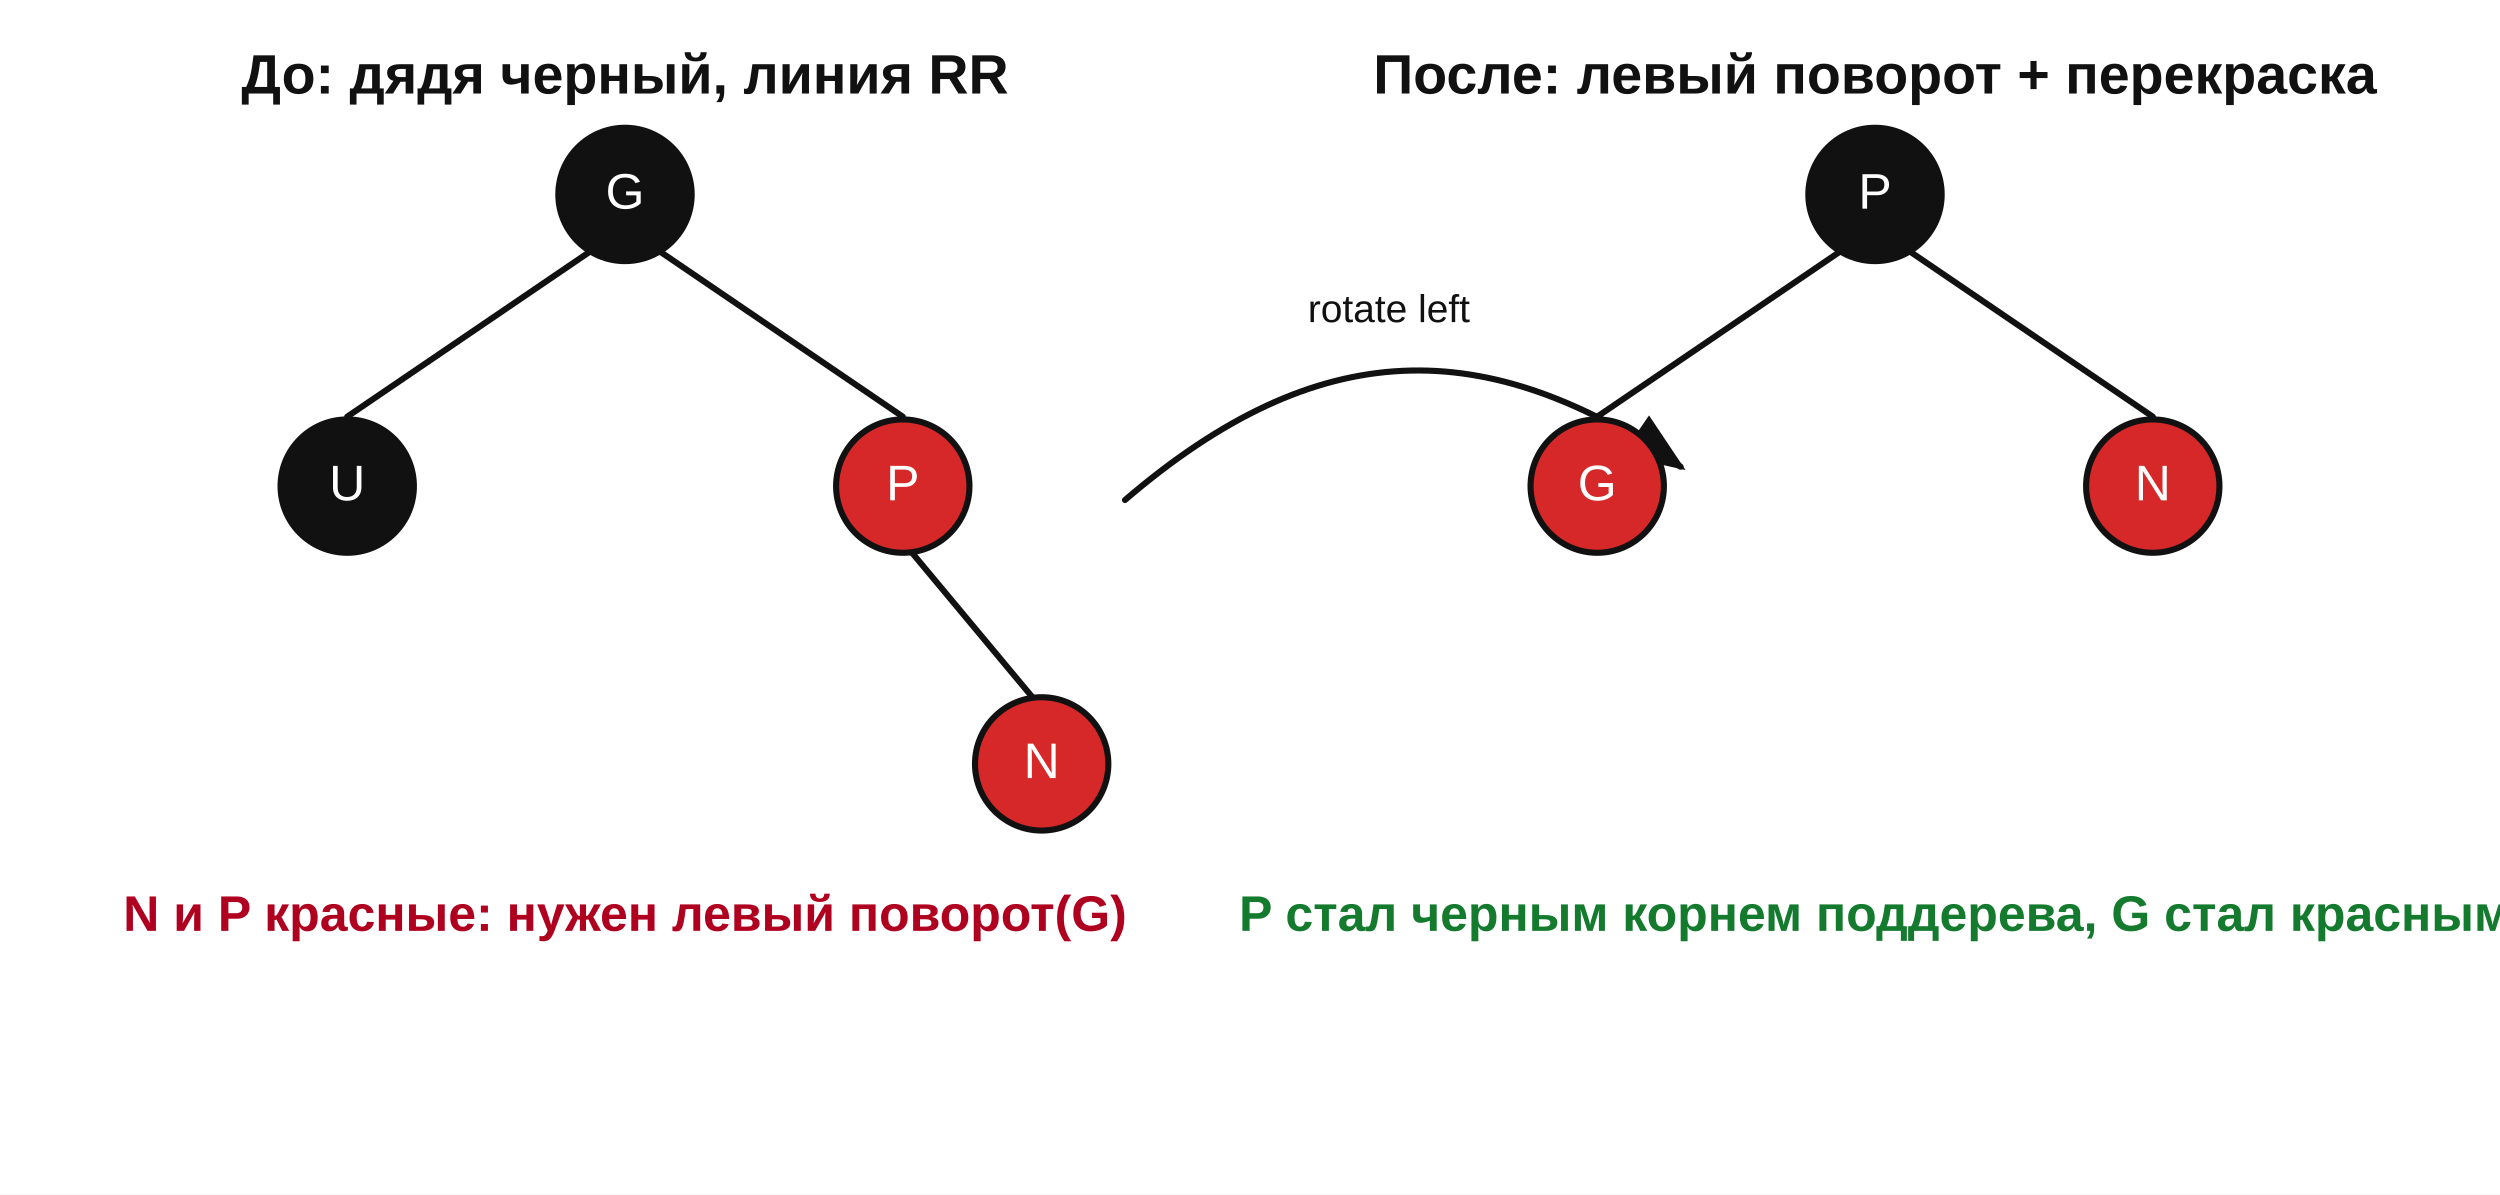
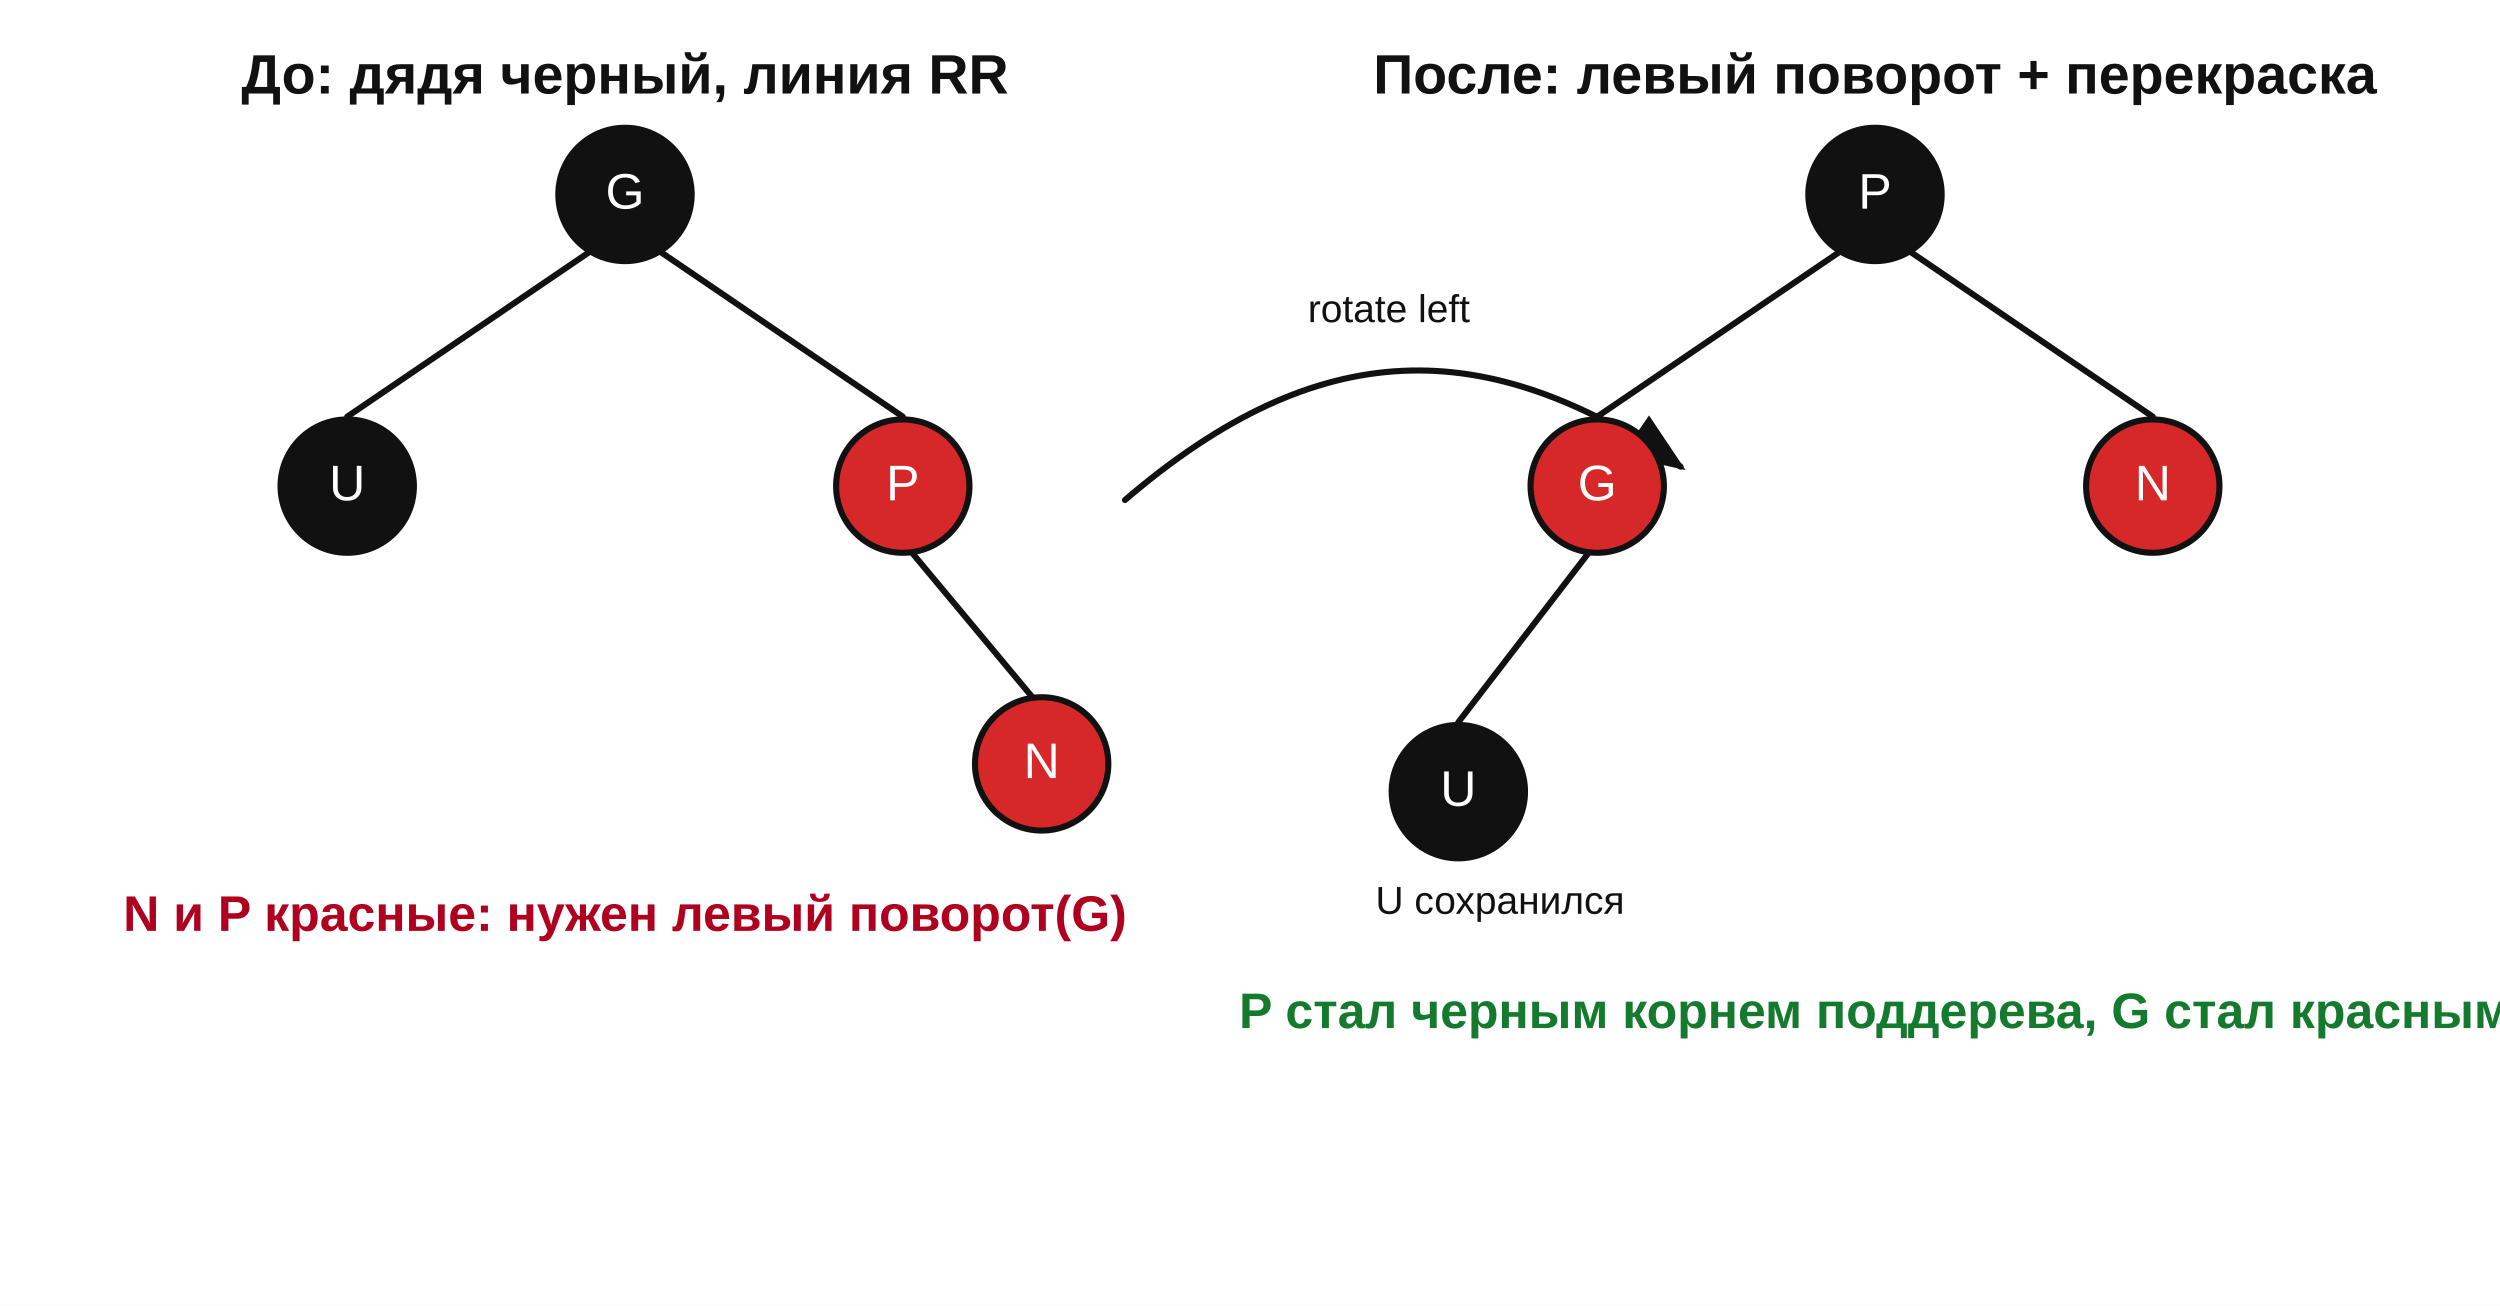
- <svg xmlns="http://www.w3.org/2000/svg" viewBox="0 0 900 430" width="900" height="430" role="img" aria-labelledby="title desc">
+ <svg xmlns="http://www.w3.org/2000/svg" viewBox="0 0 900 470" width="900" height="470" role="img" aria-labelledby="title desc">
  <defs>
    <marker id="arrow" markerWidth="10" markerHeight="8" refX="9" refY="4" orient="auto" markerUnits="strokeWidth">
      <path d="M0,0 L10,4 L0,8 Z" fill="#111" />
    </marker>
  </defs>
-   <rect width="900" height="430" fill="#fff" />
+   <rect width="900" height="470" fill="#fff" />
  <style>
    .line{stroke:#111;stroke-width:2.2;fill:none;stroke-linecap:round;stroke-linejoin:round}
    .red{fill:#d62828;stroke:#111;stroke-width:2.2}
    .black{fill:#111;stroke:#111;stroke-width:2.2}
    text{font-family:Arial, Helvetica, sans-serif;font-size:18px;fill:#111;text-anchor:middle;dominant-baseline:middle}
    .title{font-size:20px;font-weight:700}
    .small{font-size:14px}
    .white{fill:#fff}
    .redText{fill:#b00020;font-weight:700}
    .greenText{fill:#147a2e;font-weight:700}
  </style>
  <text class="title" x="225" y="28">До: дядя черный, линия RR</text>
  <text class="title" x="675" y="28">После: левый поворот + перекраска</text>
  <line class="line" x1="225" y1="82" x2="125" y2="150" />
  <line class="line" x1="225" y1="82" x2="325" y2="150" />
  <line class="line" x1="325" y1="195" x2="375" y2="255" />
  <circle class="black" cx="225" cy="70" r="24" />
  <text class="white" x="225" y="70">G</text>
  <circle class="black" cx="125" cy="175" r="24" />
  <text class="white" x="125" y="175">U</text>
  <circle class="red" cx="325" cy="175" r="24" />
  <text class="white" x="325" y="175">P</text>
  <circle class="red" cx="375" cy="275" r="24" />
  <text class="white" x="375" y="275">N</text>
  <text class="redText" x="225" y="330">N и P красные: нужен левый поворот(G)</text>
  <path class="line" d="M 405 180 C 475 120, 535 120, 605 168" marker-end="url(#arrow)" />
  <text class="small" x="500" y="112">rotate left</text>
  <line class="line" x1="675" y1="82" x2="575" y2="150" />
  <line class="line" x1="675" y1="82" x2="775" y2="150" />
+   <line class="line" x1="575" y1="195" x2="525" y2="260" />
  <circle class="black" cx="675" cy="70" r="24" />
  <text class="white" x="675" y="70">P</text>
  <circle class="red" cx="575" cy="175" r="24" />
  <text class="white" x="575" y="175">G</text>
+   <circle class="black" cx="525" cy="285" r="24" />
+   <text class="white" x="525" y="285">U</text>
  <circle class="red" cx="775" cy="175" r="24" />
  <text class="white" x="775" y="175">N</text>
-   <text class="greenText" x="675" y="330">P стал черным корнем поддерева, G стал красным</text>
+   <text class="greenText" x="675" y="365">P стал черным корнем поддерева, G стал красным</text>
+   <text class="small" x="540" y="325">U сохранился</text>
</svg>
